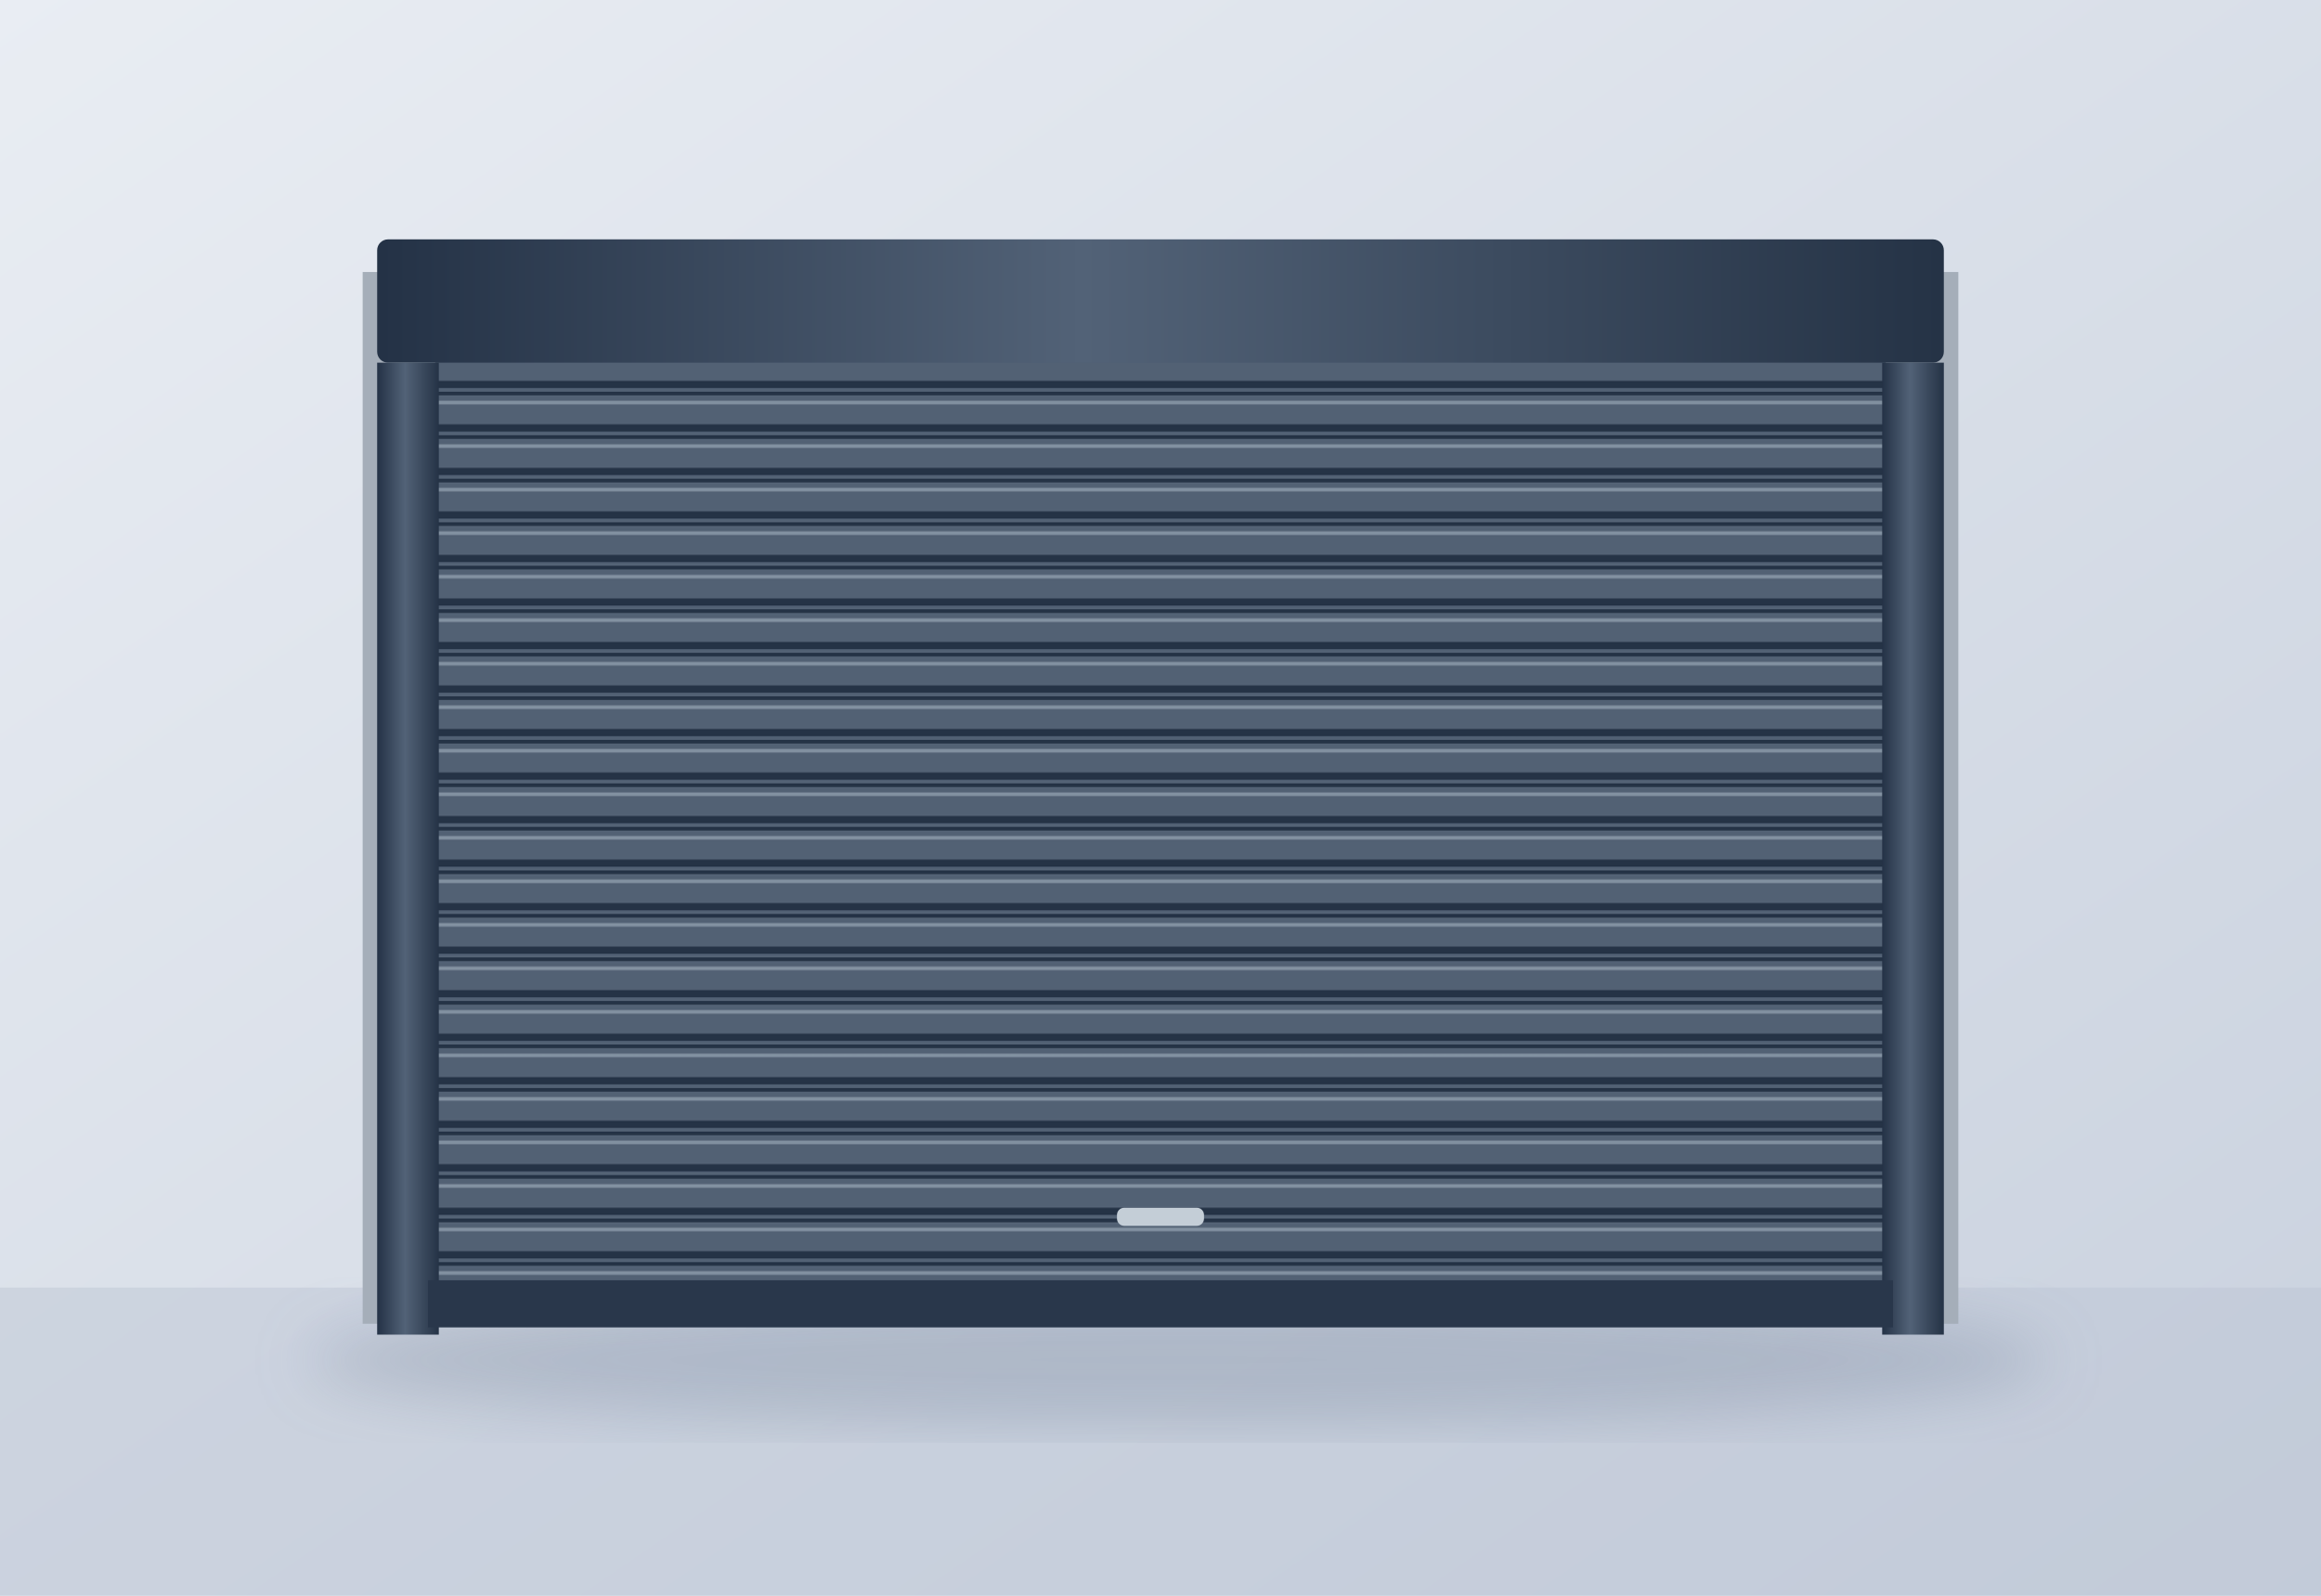
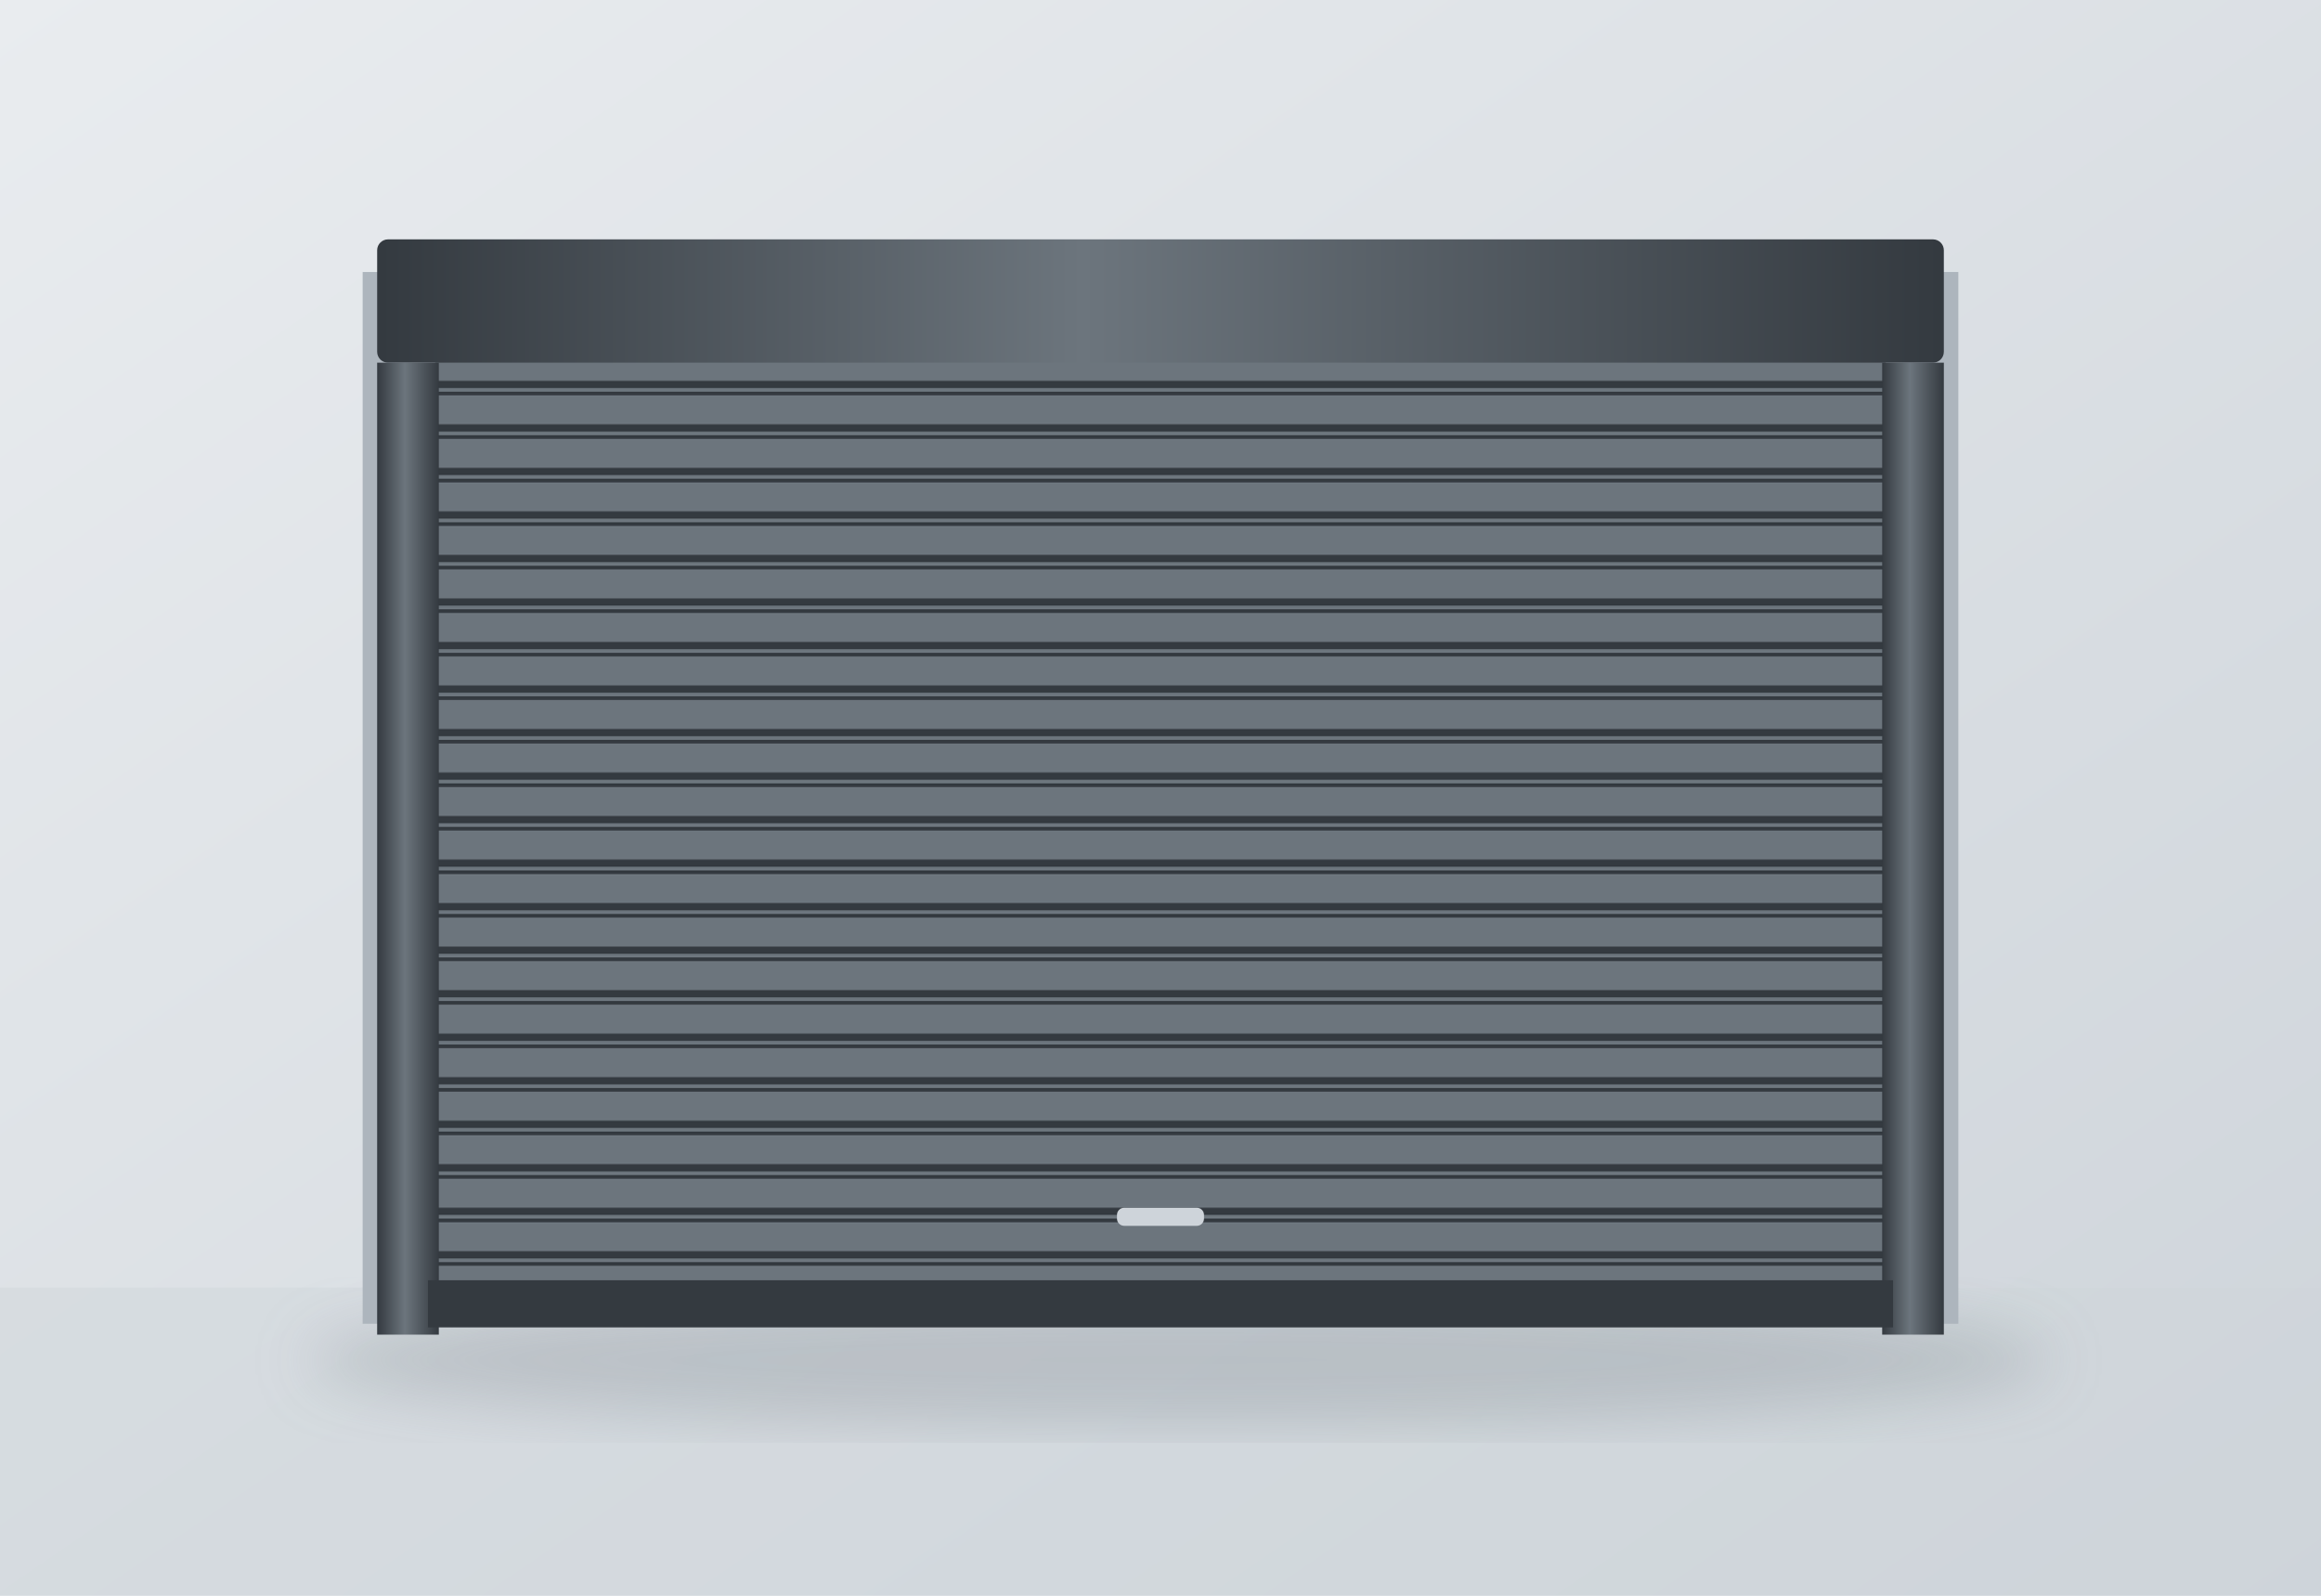
<svg xmlns="http://www.w3.org/2000/svg" viewBox="0 0 640 440">
  <defs>
    <linearGradient id="bg" x2="1" y2="1">
-       <stop stop-color="#e9edf3" />
-       <stop offset="1" stop-color="#c9d1de" />
+       <stop stop-color="#e9ecef" />
+       <stop offset="1" stop-color="#ced4da" />
    </linearGradient>
    <linearGradient id="metal">
-       <stop stop-color="#243246" />
-       <stop offset=".45" stop-color="#526277" />
-       <stop offset="1" stop-color="#253346" />
+       <stop stop-color="#343a40" />
+       <stop offset=".45" stop-color="#6c757d" />
+       <stop offset="1" stop-color="#343a40" />
    </linearGradient>
    <linearGradient id="glass" x2="1" y2="1">
-       <stop stop-color="#b3cfdb" />
-       <stop offset=".5" stop-color="#dce8eb" />
-       <stop offset="1" stop-color="#8da7b5" />
+       <stop stop-color="#ced4da" />
+       <stop offset=".5" stop-color="#dee2e6" />
+       <stop offset="1" stop-color="#adb5bd" />
    </linearGradient>
    <linearGradient id="aluminium">
-       <stop stop-color="#e9eced" />
-       <stop offset=".5" stop-color="#a2adb7" />
-       <stop offset="1" stop-color="#f0f2f5" />
+       <stop stop-color="#e9ecef" />
+       <stop offset=".5" stop-color="#adb5bd" />
+       <stop offset="1" stop-color="#e9ecef" />
    </linearGradient>
    <filter id="shadow">
      <feGaussianBlur stdDeviation="8" />
    </filter>
    <pattern id="slats" width="20" height="12" patternUnits="userSpaceOnUse">
-       <rect width="20" height="12" fill="#526174" />
-       <path d="M0 0h20M0 10h20" stroke="#253346" stroke-width="2" />
-       <path d="M0 3h20" stroke="#8190a0" stroke-width="1" />
+       <rect width="20" height="12" fill="#6c757d" />
+       <path d="M0 0h20M0 10h20" stroke="#343a40" stroke-width="2" />
+       <path d="M0 3h20" stroke="#6c757d" stroke-width="1" />
    </pattern>
  </defs>
  <rect width="640" height="440" fill="url(#bg)" />
-   <path d="M0 355h640v85H0Z" fill="#bac4d2" opacity=".45" />
-   <ellipse cx="325" cy="375" rx="240" ry="19" fill="#617089" opacity=".25" filter="url(#shadow)" />
-   <rect x="100" y="75" width="440" height="290" fill="#a5aeb9" />
+   <path d="M0 355h640v85H0Z" fill="#ced4da" opacity=".45" />
+   <ellipse cx="325" cy="375" rx="240" ry="19" fill="#6c757d" opacity=".25" filter="url(#shadow)" />
+   <rect x="100" y="75" width="440" height="290" fill="#adb5bd" />
  <rect x="120" y="90" width="400" height="275" fill="url(#slats)" />
  <rect x="104" y="66" width="432" height="34" rx="3" fill="url(#metal)" />
  <rect x="104" y="100" width="17" height="268" fill="url(#metal)" />
  <rect x="519" y="100" width="17" height="268" fill="url(#metal)" />
-   <rect x="118" y="353" width="404" height="13" fill="#29374b" />
-   <rect x="308" y="333" width="24" height="5" rx="2" fill="#c4ced7" />
+   <rect x="118" y="353" width="404" height="13" fill="#343a40" />
+   <rect x="308" y="333" width="24" height="5" rx="2" fill="#ced4da" />
</svg>
